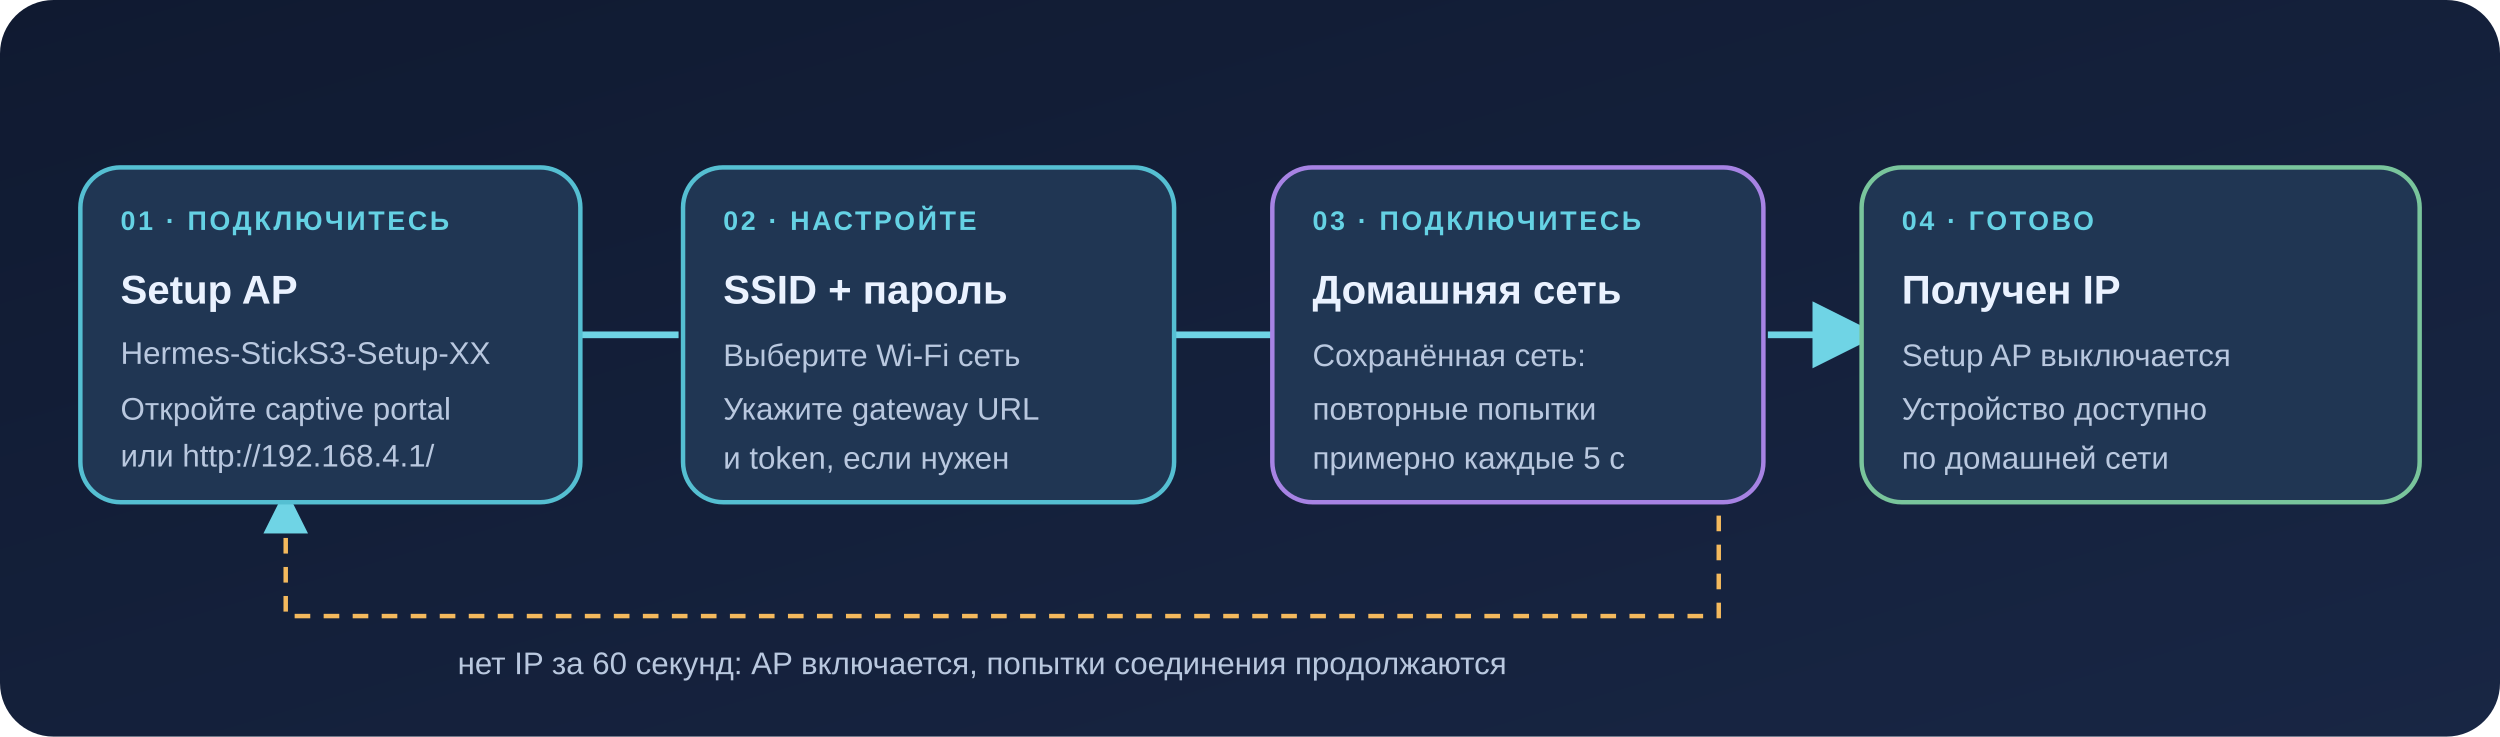
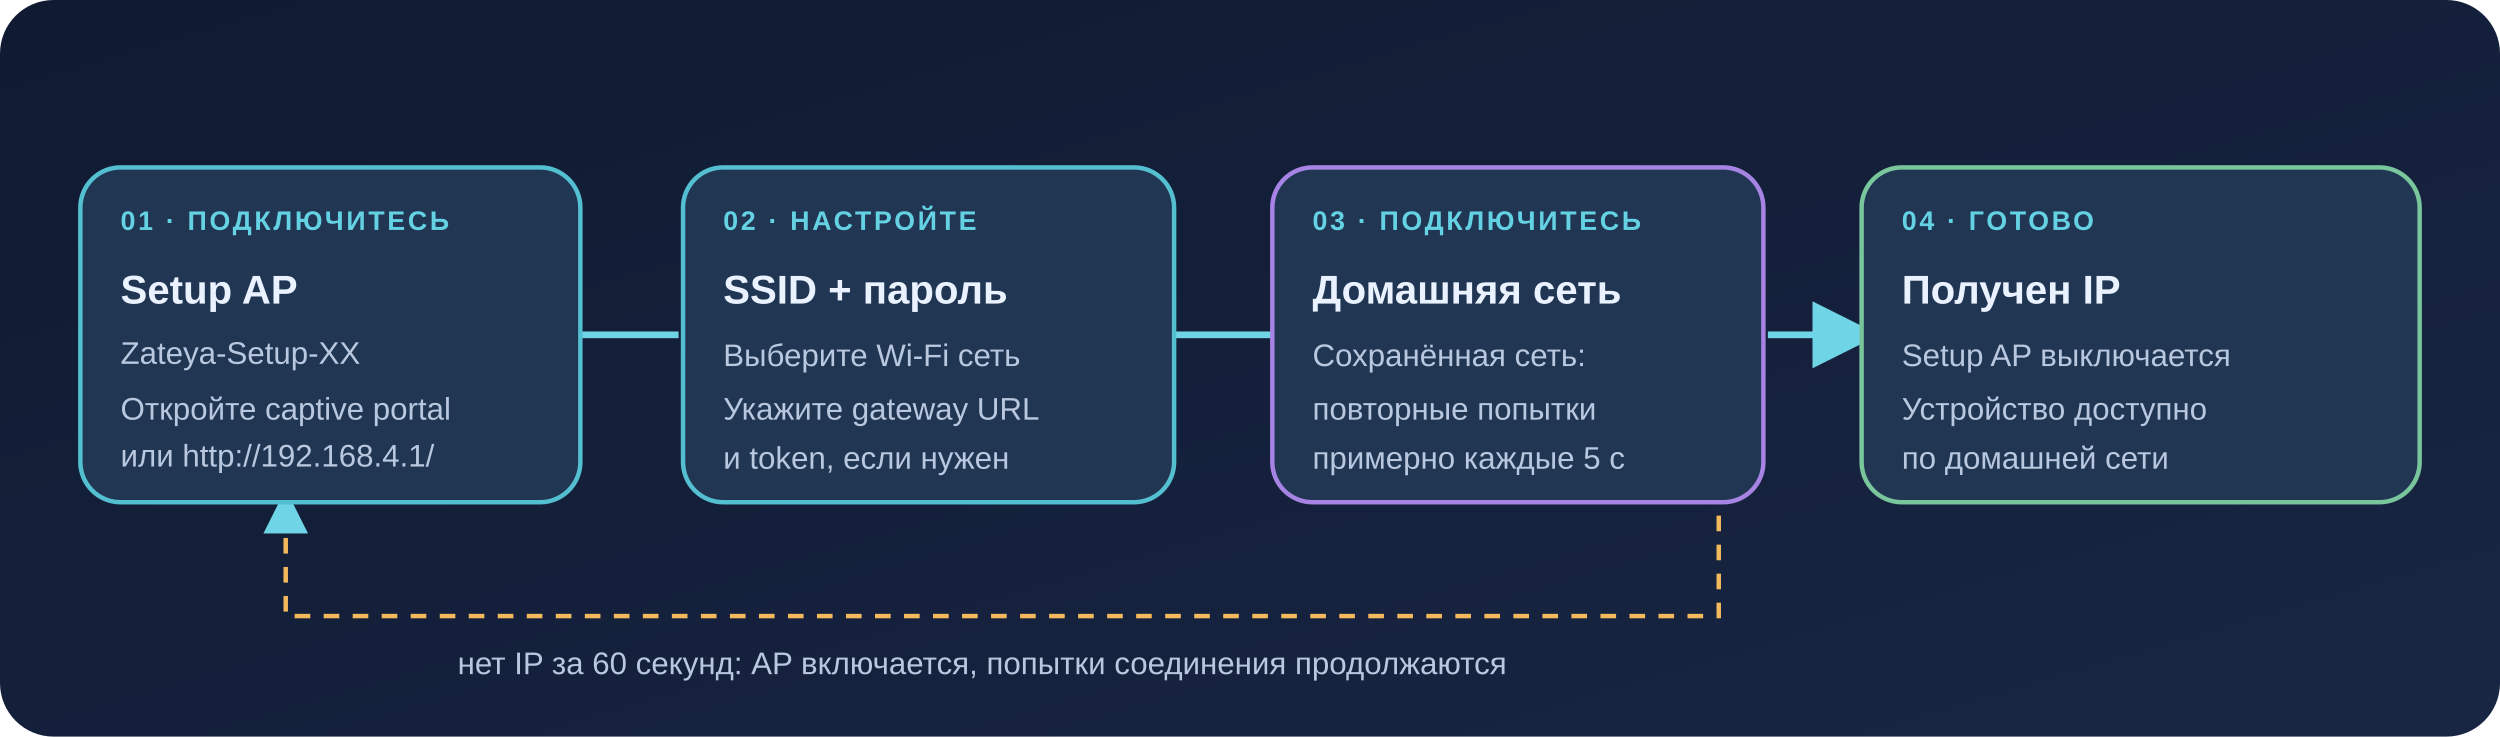
<svg xmlns="http://www.w3.org/2000/svg" viewBox="0 0 1120 330" role="img" aria-labelledby="title desc">
  <defs>
    <linearGradient id="bg" x1="0" y1="0" x2="1" y2="1">
      <stop stop-color="#101a31" />
      <stop offset="1" stop-color="#182644" />
    </linearGradient>
    <marker id="arr" markerWidth="10" markerHeight="10" refX="8" refY="5" orient="auto">
      <path d="M0 0 10 5 0 10z" fill="#6fd4e5" />
    </marker>
    <style>text{font-family:Montserrat,Arial,sans-serif;fill:#eaf2ff}.h{font-size:18px;font-weight:700}.p{font-size:14px;fill:#b9c8df}.n{font-size:12px;font-weight:700;letter-spacing:.1em;fill:#65d2e4}</style>
  </defs>
  <rect width="1120" height="330" rx="24" fill="url(#bg)" />
  <path d="M260 150h44m222 0h44m222 0h44" fill="none" stroke="#6fd4e5" stroke-width="3" marker-end="url(#arr)" />
  <path d="M770 218v58H128v-53" fill="none" stroke="#f4b95d" stroke-width="2" stroke-dasharray="7 6" marker-end="url(#arr)" />
  <text x="440" y="302" text-anchor="middle" class="p">нет IP за 60 секунд: AP включается, попытки соединения продолжаются</text>
  <g transform="translate(36 75)">
    <rect width="224" height="150" rx="18" fill="#203653" stroke="#55bfd2" stroke-width="2" />
    <text x="18" y="28" class="n">01 · ПОДКЛЮЧИТЕСЬ</text>
    <text x="18" y="61" class="h">Setup AP</text>
-     <text x="18" y="88" class="p">Hermes-StickS3-Setup-XX</text>
+     <text x="18" y="88" class="p">Zateya-Setup-XX</text>
    <text x="18" y="113" class="p">Откройте captive portal</text>
    <text x="18" y="134" class="p">или http://192.168.4.1/</text>
  </g>
  <g transform="translate(306 75)">
    <rect width="220" height="150" rx="18" fill="#203653" stroke="#55bfd2" stroke-width="2" />
    <text x="18" y="28" class="n">02 · НАСТРОЙТЕ</text>
    <text x="18" y="61" class="h">SSID + пароль</text>
    <text x="18" y="89" class="p">Выберите Wi-Fi сеть</text>
    <text x="18" y="113" class="p">Укажите gateway URL</text>
    <text x="18" y="135" class="p">и token, если нужен</text>
  </g>
  <g transform="translate(570 75)">
    <rect width="220" height="150" rx="18" fill="#203653" stroke="#a783e4" stroke-width="2" />
    <text x="18" y="28" class="n">03 · ПОДКЛЮЧИТЕСЬ</text>
    <text x="18" y="61" class="h">Домашняя сеть</text>
    <text x="18" y="89" class="p">Сохранённая сеть:</text>
    <text x="18" y="113" class="p">повторные попытки</text>
    <text x="18" y="135" class="p">примерно каждые 5 с</text>
  </g>
  <g transform="translate(834 75)">
    <rect width="250" height="150" rx="18" fill="#203653" stroke="#79c59c" stroke-width="2" />
    <text x="18" y="28" class="n">04 · ГОТОВО</text>
    <text x="18" y="61" class="h">Получен IP</text>
    <text x="18" y="89" class="p">Setup AP выключается</text>
    <text x="18" y="113" class="p">Устройство доступно</text>
    <text x="18" y="135" class="p">по домашней сети</text>
  </g>
</svg>
